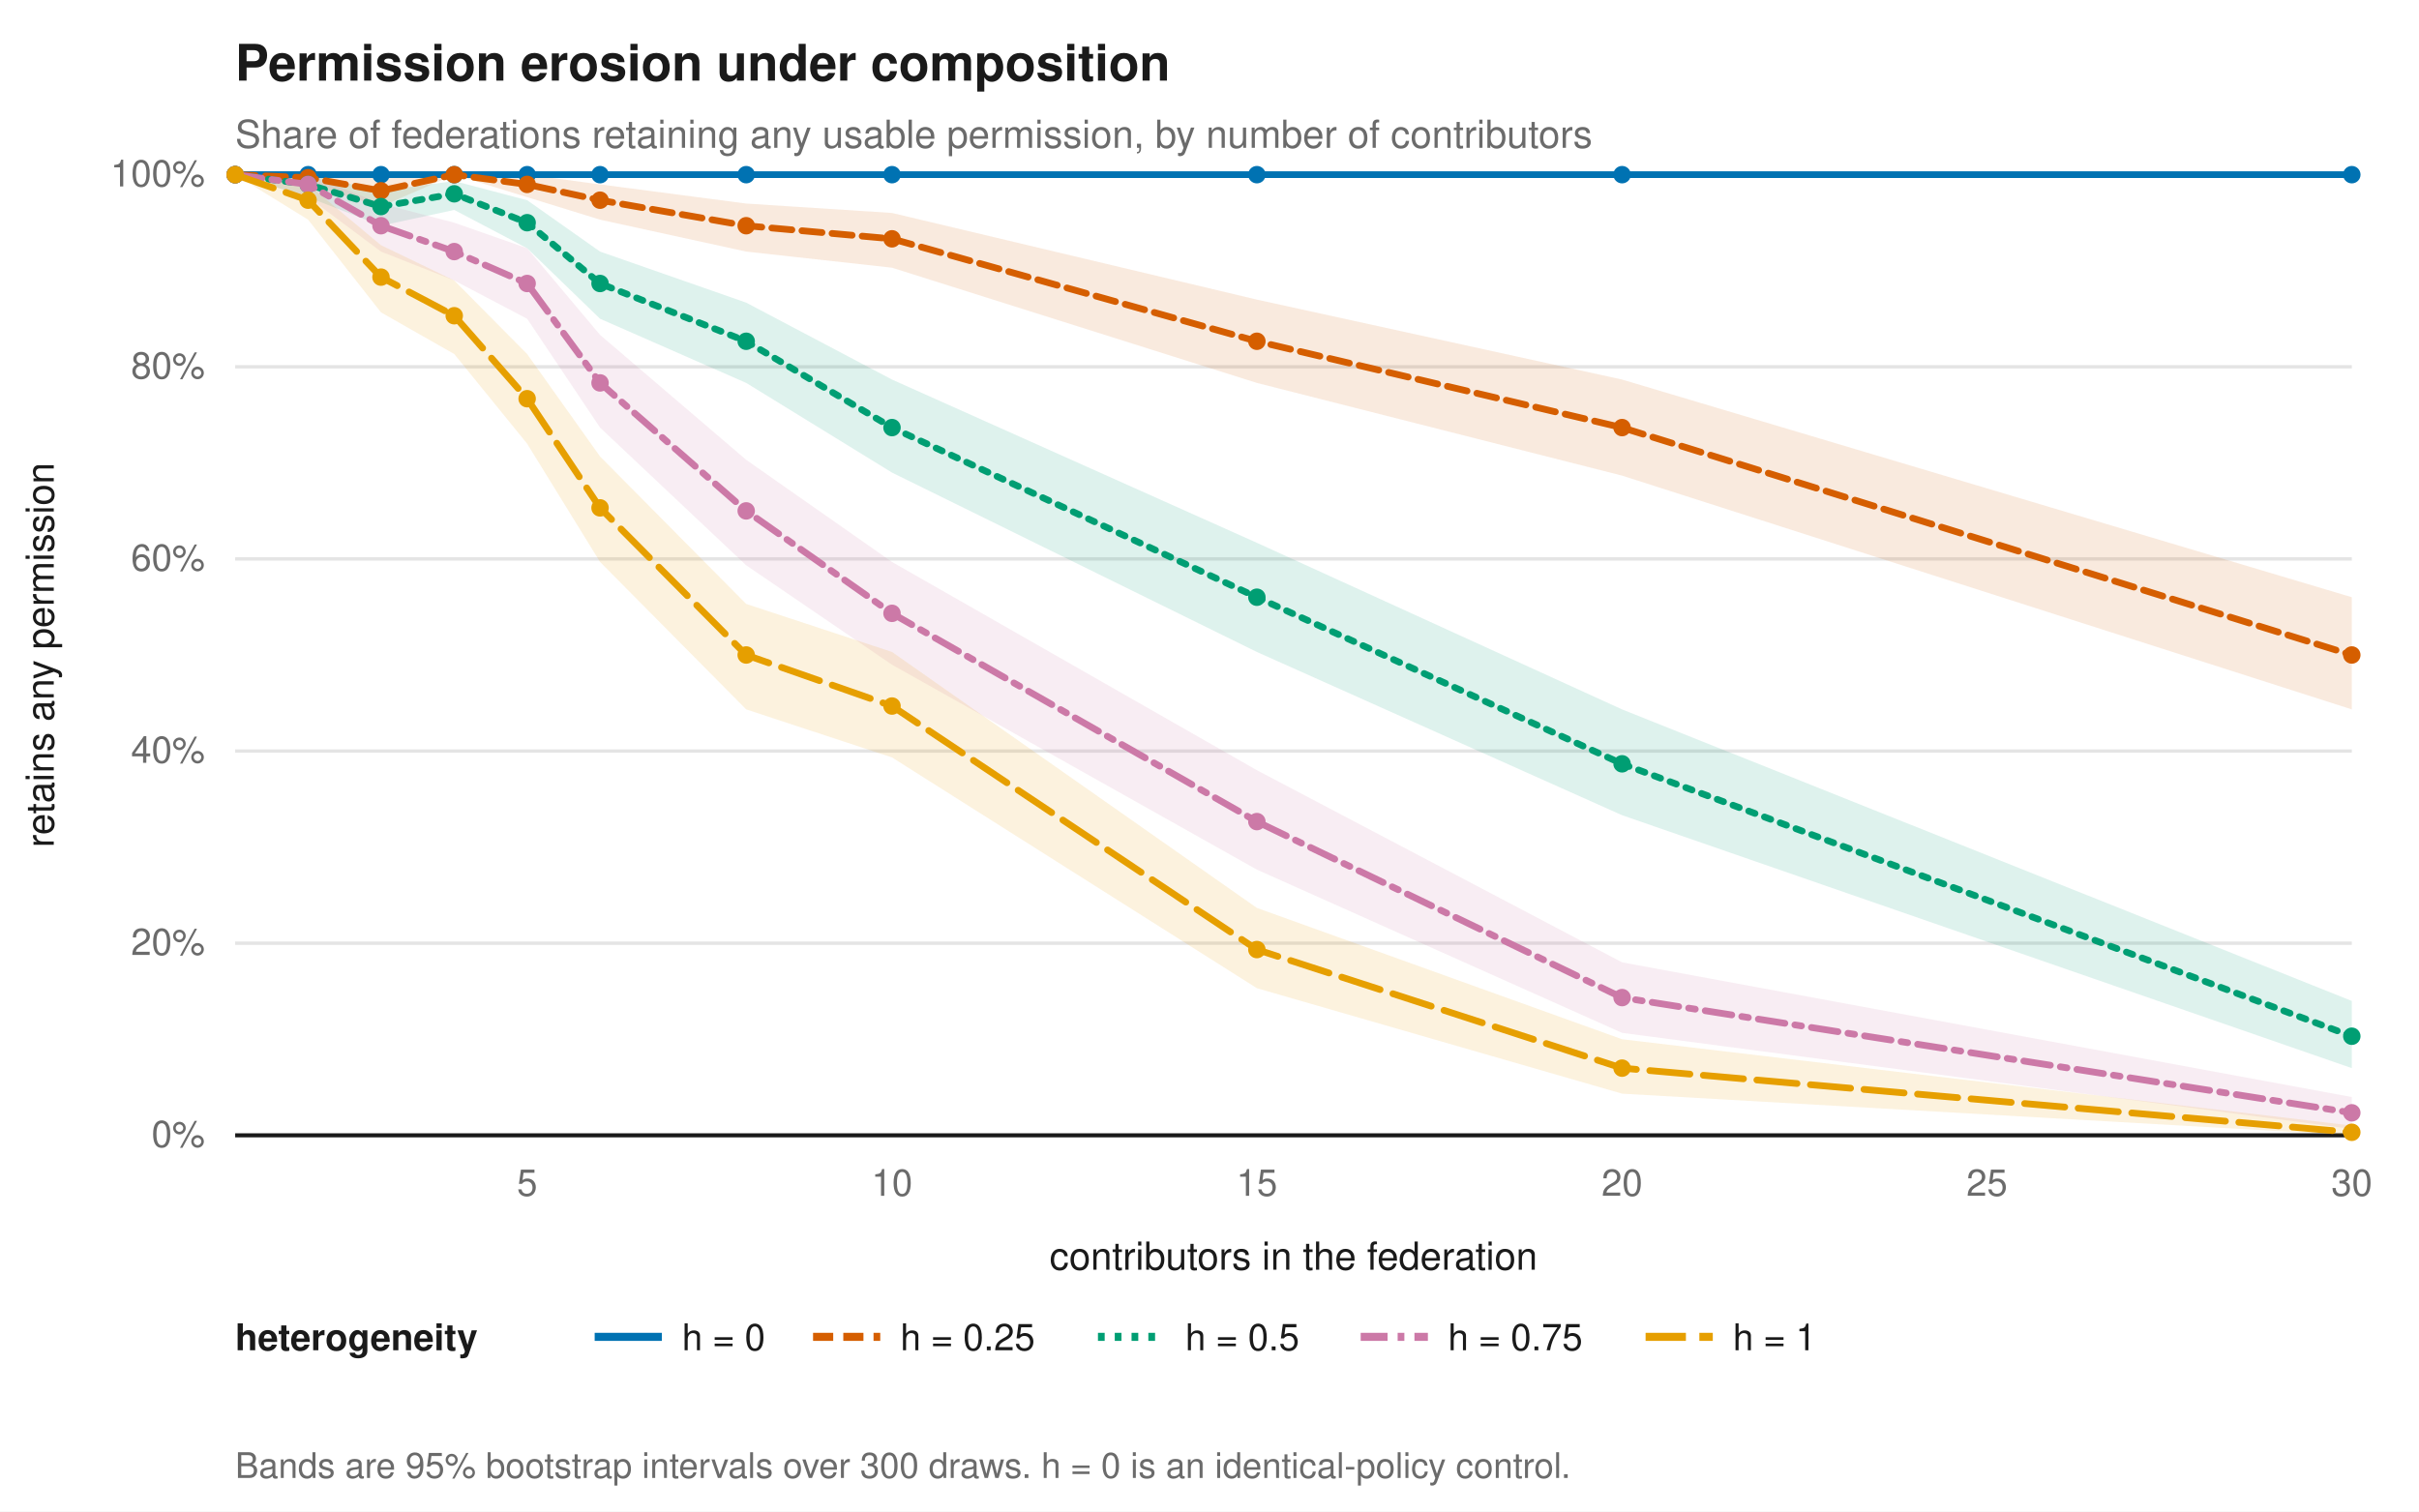
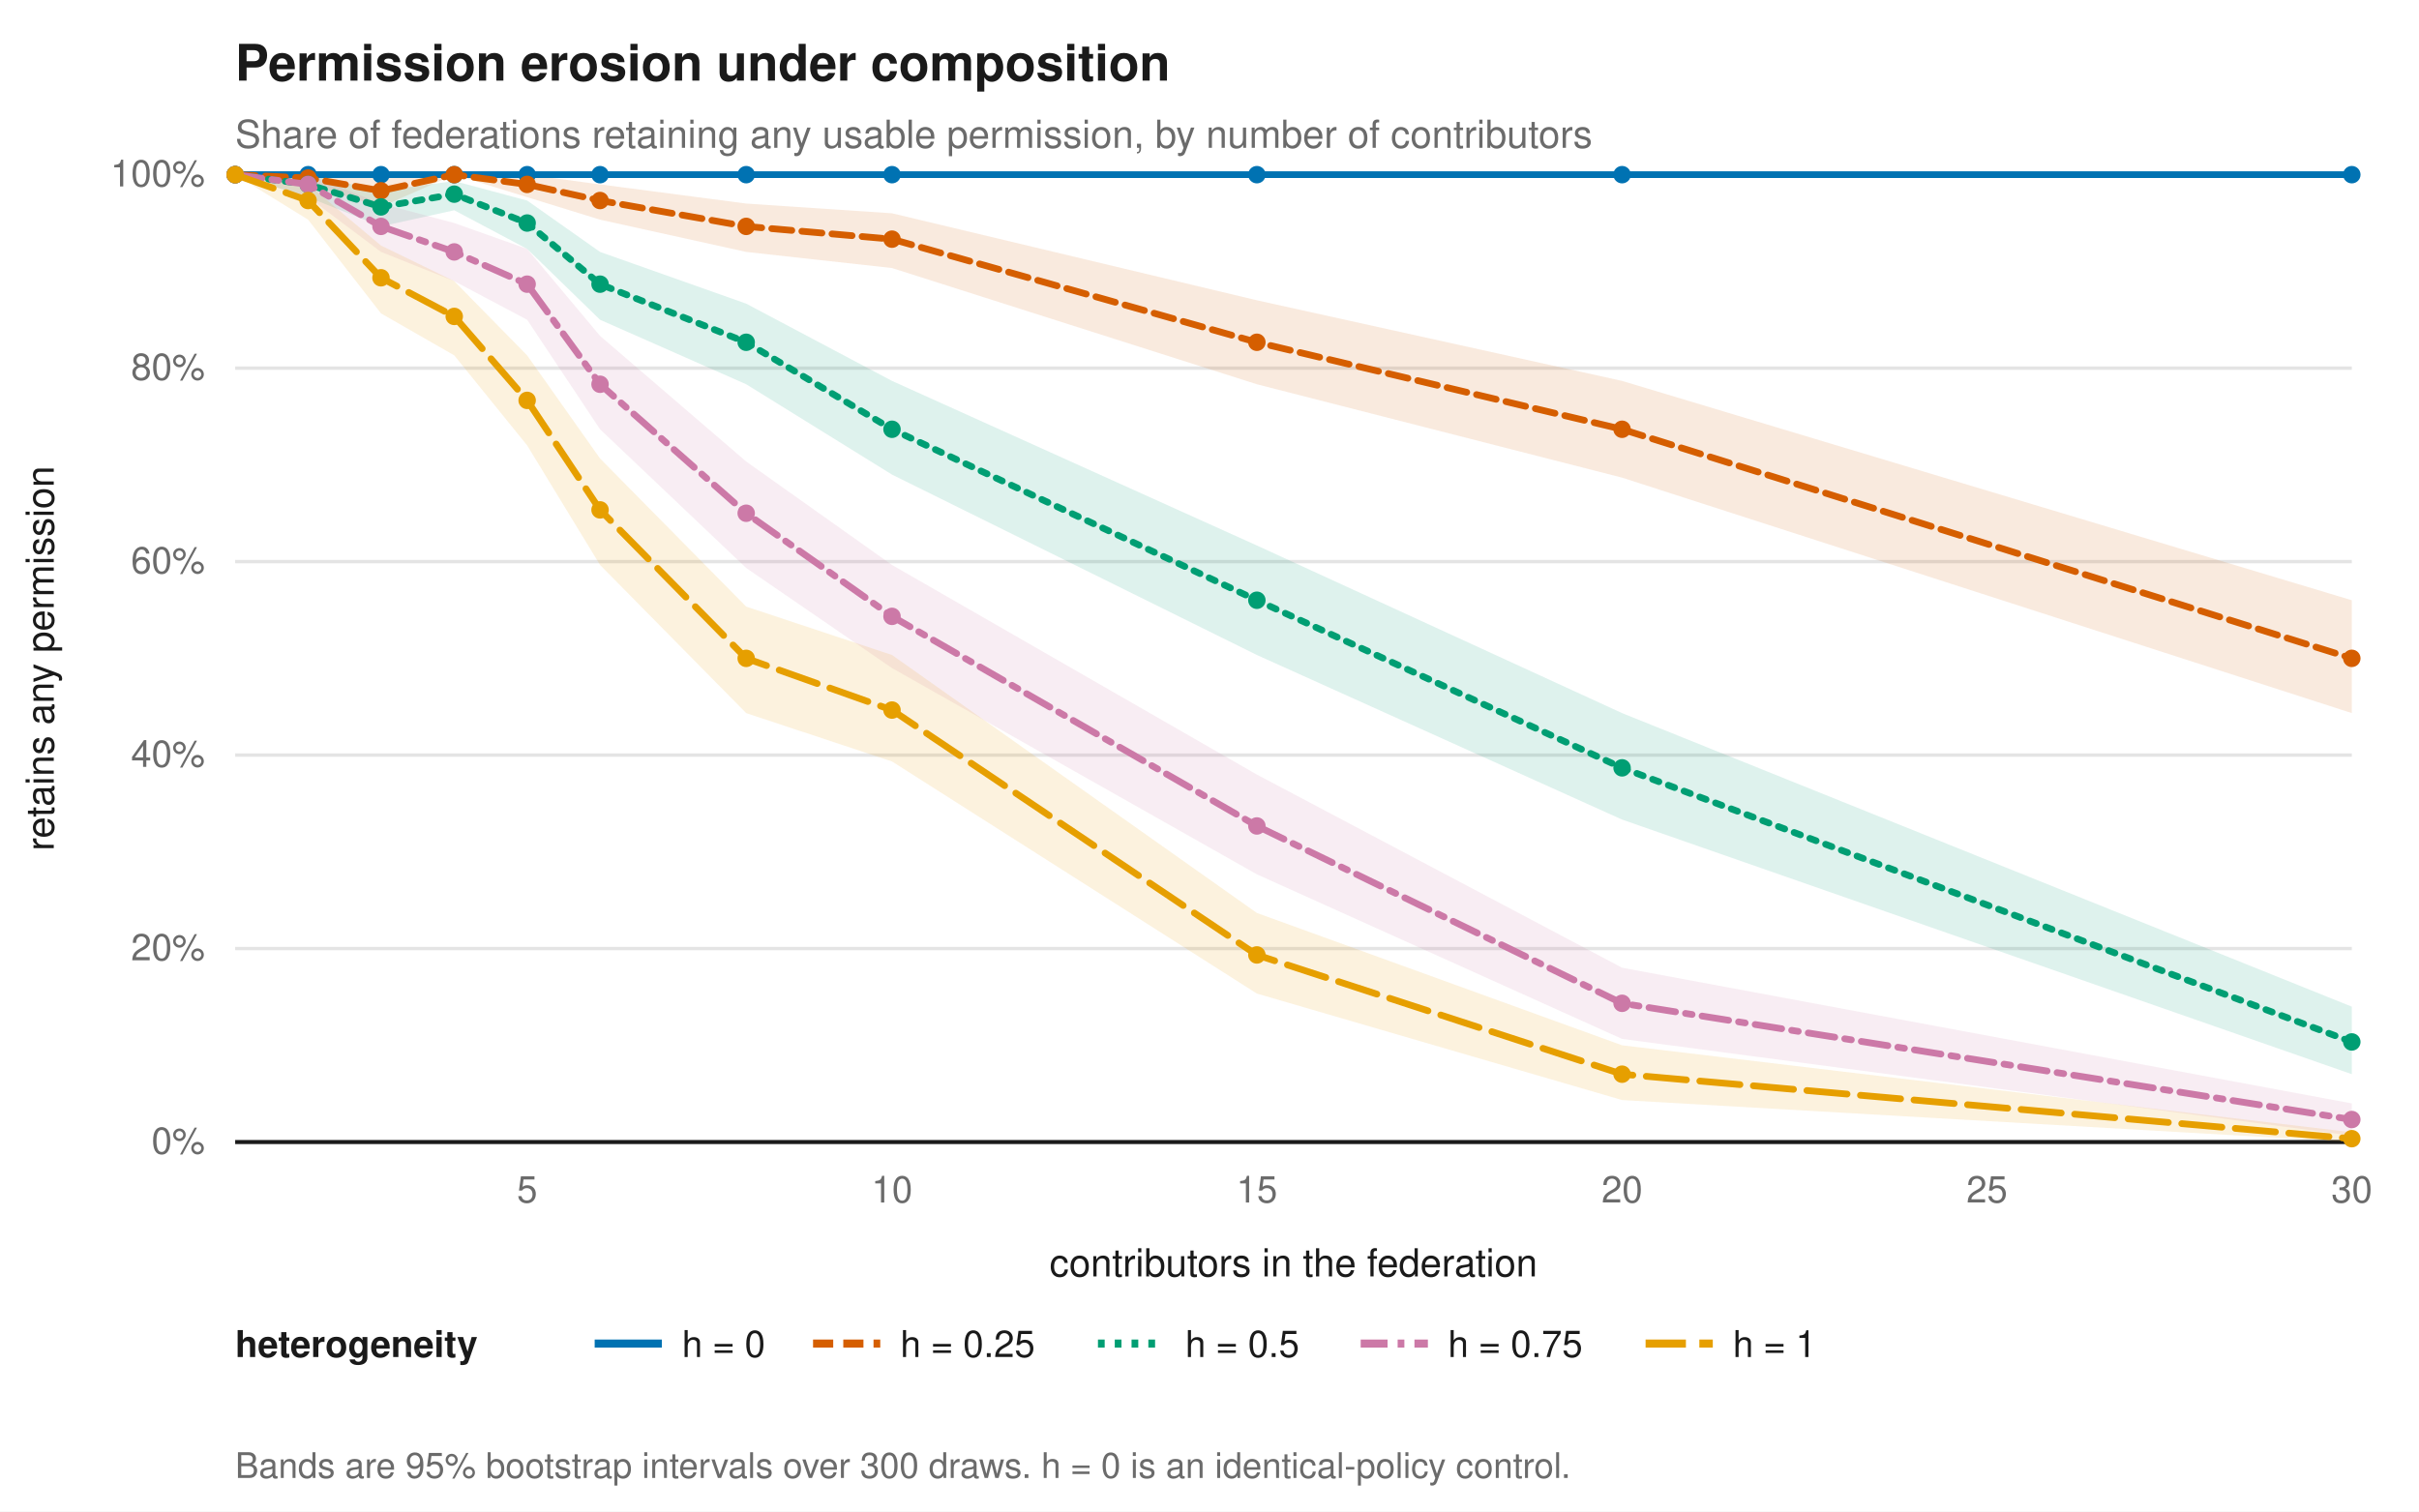
<svg xmlns="http://www.w3.org/2000/svg" viewBox="0 0 720 450" width="720" height="450" font-family="Helvetica, Arial, sans-serif">
  <rect width="720" height="450" fill="#ffffff" />
  <text x="70" y="24" font-size="15" font-weight="600" fill="#1a1a1a">Permission erosion under composition</text>
  <text x="70" y="44" font-size="11.5" fill="#6b6b6b">Share of federations retaining any usable permission, by number of contributors</text>
-   <line x1="70" y1="338.0" x2="700" y2="338.0" stroke="#e4e4e4" stroke-width="1" />
-   <text x="61" y="341.5" font-size="11" text-anchor="end" fill="#6b6b6b">0%</text>
-   <line x1="70" y1="280.8" x2="700" y2="280.8" stroke="#e4e4e4" stroke-width="1" />
-   <text x="61" y="284.3" font-size="11" text-anchor="end" fill="#6b6b6b">20%</text>
-   <line x1="70" y1="223.6" x2="700" y2="223.6" stroke="#e4e4e4" stroke-width="1" />
-   <text x="61" y="227.1" font-size="11" text-anchor="end" fill="#6b6b6b">40%</text>
-   <line x1="70" y1="166.4" x2="700" y2="166.4" stroke="#e4e4e4" stroke-width="1" />
-   <text x="61" y="169.9" font-size="11" text-anchor="end" fill="#6b6b6b">60%</text>
-   <line x1="70" y1="109.2" x2="700" y2="109.2" stroke="#e4e4e4" stroke-width="1" />
-   <text x="61" y="112.7" font-size="11" text-anchor="end" fill="#6b6b6b">80%</text>
+   <line x1="70" y1="340.0" x2="700" y2="340.0" stroke="#e4e4e4" stroke-width="1" />
+   <text x="61" y="343.5" font-size="11" text-anchor="end" fill="#6b6b6b">0%</text>
+   <line x1="70" y1="282.4" x2="700" y2="282.4" stroke="#e4e4e4" stroke-width="1" />
+   <text x="61" y="285.9" font-size="11" text-anchor="end" fill="#6b6b6b">20%</text>
+   <line x1="70" y1="224.8" x2="700" y2="224.8" stroke="#e4e4e4" stroke-width="1" />
+   <text x="61" y="228.3" font-size="11" text-anchor="end" fill="#6b6b6b">40%</text>
+   <line x1="70" y1="167.2" x2="700" y2="167.2" stroke="#e4e4e4" stroke-width="1" />
+   <text x="61" y="170.7" font-size="11" text-anchor="end" fill="#6b6b6b">60%</text>
+   <line x1="70" y1="109.6" x2="700" y2="109.6" stroke="#e4e4e4" stroke-width="1" />
+   <text x="61" y="113.1" font-size="11" text-anchor="end" fill="#6b6b6b">80%</text>
  <line x1="70" y1="52.0" x2="700" y2="52.0" stroke="#e4e4e4" stroke-width="1" />
  <text x="61" y="55.5" font-size="11" text-anchor="end" fill="#6b6b6b">100%</text>
-   <text x="156.9" y="356" font-size="11" text-anchor="middle" fill="#6b6b6b">5</text>
-   <text x="265.5" y="356" font-size="11" text-anchor="middle" fill="#6b6b6b">10</text>
-   <text x="374.1" y="356" font-size="11" text-anchor="middle" fill="#6b6b6b">15</text>
-   <text x="482.8" y="356" font-size="11" text-anchor="middle" fill="#6b6b6b">20</text>
-   <text x="591.4" y="356" font-size="11" text-anchor="middle" fill="#6b6b6b">25</text>
-   <text x="700.0" y="356" font-size="11" text-anchor="middle" fill="#6b6b6b">30</text>
-   <line x1="70" y1="338" x2="700" y2="338" stroke="#1a1a1a" stroke-width="1.2" />
-   <text x="16" y="195.0" font-size="11.5" fill="#1a1a1a" text-anchor="middle" transform="rotate(-90 16 195.0)">retains any permission</text>
-   <text x="385.0" y="378" font-size="11.5" text-anchor="middle" fill="#1a1a1a">contributors in the federation</text>
+   <text x="156.9" y="358" font-size="11" text-anchor="middle" fill="#6b6b6b">5</text>
+   <text x="265.5" y="358" font-size="11" text-anchor="middle" fill="#6b6b6b">10</text>
+   <text x="374.1" y="358" font-size="11" text-anchor="middle" fill="#6b6b6b">15</text>
+   <text x="482.8" y="358" font-size="11" text-anchor="middle" fill="#6b6b6b">20</text>
+   <text x="591.4" y="358" font-size="11" text-anchor="middle" fill="#6b6b6b">25</text>
+   <text x="700.0" y="358" font-size="11" text-anchor="middle" fill="#6b6b6b">30</text>
+   <line x1="70" y1="340" x2="700" y2="340" stroke="#1a1a1a" stroke-width="1.2" />
+   <text x="16" y="196.0" font-size="11.5" fill="#1a1a1a" text-anchor="middle" transform="rotate(-90 16 196.0)">retains any permission</text>
+   <text x="385.0" y="380" font-size="11.5" text-anchor="middle" fill="#1a1a1a">contributors in the federation</text>
  <polygon points="70.0,52.0 91.7,52.0 113.4,52.0 135.2,52.0 156.9,52.0 178.6,52.0 222.1,52.0 265.5,52.0 374.1,52.0 482.8,52.0 700.0,52.0 700.0,52.0 482.8,52.0 374.1,52.0 265.5,52.0 222.1,52.0 178.6,52.0 156.9,52.0 135.2,52.0 113.4,52.0 91.7,52.0 70.0,52.0" fill="#0072B2" fill-opacity="0.13" stroke="none" />
-   <polygon points="70.0,52.0 91.7,52.0 113.4,52.9 135.2,52.0 156.9,52.0 178.6,54.9 222.1,60.6 265.5,63.4 374.1,89.2 482.8,113.0 700.0,177.8 700.0,211.2 482.8,141.6 374.1,114.0 265.5,79.7 222.1,74.9 178.6,65.4 156.9,58.7 135.2,52.0 113.4,61.5 91.7,54.9 70.0,52.0" fill="#D55E00" fill-opacity="0.13" stroke="none" />
-   <polygon points="70.0,52.0 91.7,52.0 113.4,56.8 135.2,53.9 156.9,59.6 178.6,74.9 222.1,90.1 265.5,113.0 374.1,161.6 482.8,211.2 700.0,298.0 700.0,318.0 482.8,242.7 374.1,194.1 265.5,140.7 222.1,114.0 178.6,94.9 156.9,73.9 135.2,62.5 113.4,67.2 91.7,58.7 70.0,52.0" fill="#009E73" fill-opacity="0.13" stroke="none" />
-   <polygon points="70.0,52.0 91.7,52.0 113.4,60.6 135.2,66.3 156.9,73.9 178.6,99.7 222.1,136.9 265.5,167.3 374.1,229.3 482.8,286.5 700.0,326.6 700.0,336.1 482.8,307.5 374.1,258.9 265.5,197.9 222.1,168.3 178.6,127.3 156.9,94.9 135.2,83.5 113.4,74.9 91.7,58.7 70.0,52.0" fill="#CC79A7" fill-opacity="0.13" stroke="none" />
-   <polygon points="70.0,52.0 91.7,54.9 113.4,73.0 135.2,83.5 156.9,105.4 178.6,135.9 222.1,179.8 265.5,194.1 374.1,270.3 482.8,309.4 700.0,335.1 700.0,338.0 482.8,325.6 374.1,294.2 265.5,225.5 222.1,211.2 178.6,167.3 156.9,132.1 135.2,105.4 113.4,93.0 91.7,65.4 70.0,52.0" fill="#E69F00" fill-opacity="0.13" stroke="none" />
+   <polygon points="70.0,52.0 91.7,52.0 113.4,53.0 135.2,52.0 156.9,52.0 178.6,54.9 222.1,60.6 265.5,63.5 374.1,89.4 482.8,113.4 700.0,178.7 700.0,212.3 482.8,142.2 374.1,114.4 265.5,79.8 222.1,75.0 178.6,65.4 156.9,58.7 135.2,52.0 113.4,61.6 91.7,54.9 70.0,52.0" fill="#D55E00" fill-opacity="0.13" stroke="none" />
+   <polygon points="70.0,52.0 91.7,52.0 113.4,56.8 135.2,53.9 156.9,59.7 178.6,75.0 222.1,90.4 265.5,113.4 374.1,162.4 482.8,212.3 700.0,299.7 700.0,319.8 482.8,244.0 374.1,195.0 265.5,141.3 222.1,114.4 178.6,95.2 156.9,74.1 135.2,62.6 113.4,67.4 91.7,58.7 70.0,52.0" fill="#009E73" fill-opacity="0.13" stroke="none" />
+   <polygon points="70.0,52.0 91.7,52.0 113.4,60.6 135.2,66.4 156.9,74.1 178.6,100.0 222.1,137.4 265.5,168.2 374.1,230.6 482.8,288.1 700.0,328.5 700.0,338.1 482.8,309.3 374.1,260.3 265.5,198.9 222.1,169.1 178.6,127.8 156.9,95.2 135.2,83.7 113.4,75.0 91.7,58.7 70.0,52.0" fill="#CC79A7" fill-opacity="0.13" stroke="none" />
+   <polygon points="70.0,52.0 91.7,54.9 113.4,73.1 135.2,83.7 156.9,105.8 178.6,136.5 222.1,180.6 265.5,195.0 374.1,271.8 482.8,311.2 700.0,337.1 700.0,340.0 482.8,327.5 374.1,295.8 265.5,226.7 222.1,212.3 178.6,168.2 156.9,132.6 135.2,105.8 113.4,93.3 91.7,65.4 70.0,52.0" fill="#E69F00" fill-opacity="0.13" stroke="none" />
  <polyline points="70.0,52.0 91.7,52.0 113.4,52.0 135.2,52.0 156.9,52.0 178.6,52.0 222.1,52.0 265.5,52.0 374.1,52.0 482.8,52.0 700.0,52.0" fill="none" stroke="#0072B2" stroke-width="2" stroke-linejoin="round" stroke-linecap="round" />
  <circle cx="70.0" cy="52.0" r="2.6" fill="#0072B2" />
  <circle cx="91.7" cy="52.0" r="2.6" fill="#0072B2" />
  <circle cx="113.4" cy="52.0" r="2.6" fill="#0072B2" />
  <circle cx="135.2" cy="52.0" r="2.6" fill="#0072B2" />
  <circle cx="156.9" cy="52.0" r="2.6" fill="#0072B2" />
  <circle cx="178.6" cy="52.0" r="2.6" fill="#0072B2" />
  <circle cx="222.1" cy="52.0" r="2.6" fill="#0072B2" />
  <circle cx="265.5" cy="52.0" r="2.6" fill="#0072B2" />
  <circle cx="374.1" cy="52.0" r="2.6" fill="#0072B2" />
  <circle cx="482.8" cy="52.0" r="2.6" fill="#0072B2" />
  <circle cx="700.0" cy="52.0" r="2.6" fill="#0072B2" />
-   <polyline points="70.0,52.0 91.7,52.9 113.4,56.8 135.2,52.0 156.9,54.9 178.6,59.6 222.1,67.2 265.5,71.1 374.1,101.6 482.8,127.3 700.0,195.0" fill="none" stroke="#D55E00" stroke-width="2" stroke-dasharray="6 3" stroke-linejoin="round" stroke-linecap="round" />
+   <polyline points="70.0,52.0 91.7,53.0 113.4,56.8 135.2,52.0 156.9,54.9 178.6,59.7 222.1,67.4 265.5,71.2 374.1,101.9 482.8,127.8 700.0,196.0" fill="none" stroke="#D55E00" stroke-width="2" stroke-dasharray="6 3" stroke-linejoin="round" stroke-linecap="round" />
  <circle cx="70.0" cy="52.0" r="2.6" fill="#D55E00" />
-   <circle cx="91.7" cy="52.9" r="2.6" fill="#D55E00" />
+   <circle cx="91.7" cy="53.0" r="2.6" fill="#D55E00" />
  <circle cx="113.4" cy="56.8" r="2.6" fill="#D55E00" />
  <circle cx="135.2" cy="52.0" r="2.6" fill="#D55E00" />
  <circle cx="156.9" cy="54.9" r="2.6" fill="#D55E00" />
-   <circle cx="178.6" cy="59.6" r="2.6" fill="#D55E00" />
-   <circle cx="222.1" cy="67.2" r="2.6" fill="#D55E00" />
-   <circle cx="265.5" cy="71.1" r="2.6" fill="#D55E00" />
-   <circle cx="374.1" cy="101.6" r="2.6" fill="#D55E00" />
-   <circle cx="482.8" cy="127.3" r="2.6" fill="#D55E00" />
-   <circle cx="700.0" cy="195.0" r="2.6" fill="#D55E00" />
-   <polyline points="70.0,52.0 91.7,54.9 113.4,61.5 135.2,57.7 156.9,66.3 178.6,84.4 222.1,101.6 265.5,127.3 374.1,177.8 482.8,227.4 700.0,308.5" fill="none" stroke="#009E73" stroke-width="2" stroke-dasharray="2 3" stroke-linejoin="round" stroke-linecap="round" />
+   <circle cx="178.6" cy="59.7" r="2.6" fill="#D55E00" />
+   <circle cx="222.1" cy="67.4" r="2.6" fill="#D55E00" />
+   <circle cx="265.5" cy="71.2" r="2.6" fill="#D55E00" />
+   <circle cx="374.1" cy="101.9" r="2.6" fill="#D55E00" />
+   <circle cx="482.8" cy="127.8" r="2.6" fill="#D55E00" />
+   <circle cx="700.0" cy="196.0" r="2.6" fill="#D55E00" />
+   <polyline points="70.0,52.0 91.7,54.9 113.4,61.6 135.2,57.8 156.9,66.4 178.6,84.6 222.1,101.9 265.5,127.8 374.1,178.7 482.8,228.6 700.0,310.2" fill="none" stroke="#009E73" stroke-width="2" stroke-dasharray="2 3" stroke-linejoin="round" stroke-linecap="round" />
  <circle cx="70.0" cy="52.0" r="2.6" fill="#009E73" />
  <circle cx="91.7" cy="54.9" r="2.6" fill="#009E73" />
-   <circle cx="113.4" cy="61.5" r="2.6" fill="#009E73" />
-   <circle cx="135.2" cy="57.7" r="2.6" fill="#009E73" />
-   <circle cx="156.9" cy="66.3" r="2.6" fill="#009E73" />
-   <circle cx="178.6" cy="84.4" r="2.6" fill="#009E73" />
-   <circle cx="222.1" cy="101.6" r="2.6" fill="#009E73" />
-   <circle cx="265.5" cy="127.3" r="2.6" fill="#009E73" />
-   <circle cx="374.1" cy="177.8" r="2.6" fill="#009E73" />
-   <circle cx="482.8" cy="227.4" r="2.6" fill="#009E73" />
-   <circle cx="700.0" cy="308.5" r="2.6" fill="#009E73" />
-   <polyline points="70.0,52.0 91.7,54.9 113.4,67.2 135.2,74.9 156.9,84.4 178.6,114.0 222.1,152.1 265.5,182.6 374.1,244.6 482.8,297.0 700.0,331.3" fill="none" stroke="#CC79A7" stroke-width="2" stroke-dasharray="8 3 2 3" stroke-linejoin="round" stroke-linecap="round" />
+   <circle cx="113.4" cy="61.6" r="2.6" fill="#009E73" />
+   <circle cx="135.2" cy="57.8" r="2.6" fill="#009E73" />
+   <circle cx="156.9" cy="66.4" r="2.6" fill="#009E73" />
+   <circle cx="178.6" cy="84.6" r="2.6" fill="#009E73" />
+   <circle cx="222.1" cy="101.9" r="2.6" fill="#009E73" />
+   <circle cx="265.5" cy="127.8" r="2.6" fill="#009E73" />
+   <circle cx="374.1" cy="178.7" r="2.6" fill="#009E73" />
+   <circle cx="482.8" cy="228.6" r="2.6" fill="#009E73" />
+   <circle cx="700.0" cy="310.2" r="2.6" fill="#009E73" />
+   <polyline points="70.0,52.0 91.7,54.9 113.4,67.4 135.2,75.0 156.9,84.6 178.6,114.4 222.1,152.8 265.5,183.5 374.1,245.9 482.8,298.7 700.0,333.3" fill="none" stroke="#CC79A7" stroke-width="2" stroke-dasharray="8 3 2 3" stroke-linejoin="round" stroke-linecap="round" />
  <circle cx="70.0" cy="52.0" r="2.6" fill="#CC79A7" />
  <circle cx="91.7" cy="54.9" r="2.6" fill="#CC79A7" />
-   <circle cx="113.4" cy="67.2" r="2.6" fill="#CC79A7" />
-   <circle cx="135.2" cy="74.9" r="2.6" fill="#CC79A7" />
-   <circle cx="156.9" cy="84.4" r="2.6" fill="#CC79A7" />
-   <circle cx="178.6" cy="114.0" r="2.6" fill="#CC79A7" />
-   <circle cx="222.1" cy="152.1" r="2.6" fill="#CC79A7" />
-   <circle cx="265.5" cy="182.6" r="2.6" fill="#CC79A7" />
-   <circle cx="374.1" cy="244.6" r="2.6" fill="#CC79A7" />
-   <circle cx="482.8" cy="297.0" r="2.6" fill="#CC79A7" />
-   <circle cx="700.0" cy="331.3" r="2.6" fill="#CC79A7" />
-   <polyline points="70.0,52.0 91.7,59.6 113.4,82.5 135.2,94.0 156.9,118.7 178.6,151.2 222.1,195.0 265.5,210.2 374.1,282.7 482.8,318.0 700.0,337.1" fill="none" stroke="#E69F00" stroke-width="2" stroke-dasharray="12 4" stroke-linejoin="round" stroke-linecap="round" />
+   <circle cx="113.4" cy="67.4" r="2.6" fill="#CC79A7" />
+   <circle cx="135.2" cy="75.0" r="2.6" fill="#CC79A7" />
+   <circle cx="156.9" cy="84.6" r="2.6" fill="#CC79A7" />
+   <circle cx="178.6" cy="114.4" r="2.6" fill="#CC79A7" />
+   <circle cx="222.1" cy="152.8" r="2.6" fill="#CC79A7" />
+   <circle cx="265.5" cy="183.5" r="2.6" fill="#CC79A7" />
+   <circle cx="374.1" cy="245.9" r="2.6" fill="#CC79A7" />
+   <circle cx="482.8" cy="298.7" r="2.6" fill="#CC79A7" />
+   <circle cx="700.0" cy="333.3" r="2.6" fill="#CC79A7" />
+   <polyline points="70.0,52.0 91.7,59.7 113.4,82.7 135.2,94.2 156.9,119.2 178.6,151.8 222.1,196.0 265.5,211.4 374.1,284.3 482.8,319.8 700.0,339.0" fill="none" stroke="#E69F00" stroke-width="2" stroke-dasharray="12 4" stroke-linejoin="round" stroke-linecap="round" />
  <circle cx="70.0" cy="52.0" r="2.6" fill="#E69F00" />
-   <circle cx="91.7" cy="59.6" r="2.6" fill="#E69F00" />
-   <circle cx="113.4" cy="82.5" r="2.6" fill="#E69F00" />
-   <circle cx="135.2" cy="94.0" r="2.6" fill="#E69F00" />
-   <circle cx="156.9" cy="118.7" r="2.6" fill="#E69F00" />
-   <circle cx="178.6" cy="151.2" r="2.6" fill="#E69F00" />
-   <circle cx="222.1" cy="195.0" r="2.6" fill="#E69F00" />
-   <circle cx="265.5" cy="210.2" r="2.6" fill="#E69F00" />
-   <circle cx="374.1" cy="282.7" r="2.6" fill="#E69F00" />
-   <circle cx="482.8" cy="318.0" r="2.6" fill="#E69F00" />
-   <circle cx="700.0" cy="337.1" r="2.6" fill="#E69F00" />
-   <text x="70" y="402" font-size="11" font-weight="600" fill="#1a1a1a">heterogeneity</text>
-   <line x1="177.0" y1="398" x2="197.0" y2="398" stroke="#0072B2" stroke-width="2.4" />
-   <text x="203.0" y="402" font-size="11" fill="#1a1a1a">h = 0</text>
-   <line x1="242.0" y1="398" x2="262.0" y2="398" stroke="#D55E00" stroke-width="2.4" stroke-dasharray="6 3" />
-   <text x="268.0" y="402" font-size="11" fill="#1a1a1a">h = 0.25</text>
-   <line x1="326.8" y1="398" x2="346.8" y2="398" stroke="#009E73" stroke-width="2.4" stroke-dasharray="2 3" />
-   <text x="352.8" y="402" font-size="11" fill="#1a1a1a">h = 0.5</text>
-   <line x1="405.0" y1="398" x2="425.0" y2="398" stroke="#CC79A7" stroke-width="2.4" stroke-dasharray="8 3 2 3" />
-   <text x="431.0" y="402" font-size="11" fill="#1a1a1a">h = 0.75</text>
-   <line x1="489.8" y1="398" x2="509.8" y2="398" stroke="#E69F00" stroke-width="2.4" stroke-dasharray="12 4" />
-   <text x="515.8" y="402" font-size="11" fill="#1a1a1a">h = 1</text>
+   <circle cx="91.7" cy="59.7" r="2.6" fill="#E69F00" />
+   <circle cx="113.4" cy="82.7" r="2.6" fill="#E69F00" />
+   <circle cx="135.2" cy="94.2" r="2.6" fill="#E69F00" />
+   <circle cx="156.9" cy="119.2" r="2.6" fill="#E69F00" />
+   <circle cx="178.6" cy="151.8" r="2.6" fill="#E69F00" />
+   <circle cx="222.1" cy="196.0" r="2.6" fill="#E69F00" />
+   <circle cx="265.5" cy="211.4" r="2.6" fill="#E69F00" />
+   <circle cx="374.1" cy="284.3" r="2.6" fill="#E69F00" />
+   <circle cx="482.8" cy="319.8" r="2.6" fill="#E69F00" />
+   <circle cx="700.0" cy="339.0" r="2.6" fill="#E69F00" />
+   <text x="70" y="404" font-size="11" font-weight="600" fill="#1a1a1a">heterogeneity</text>
+   <line x1="177.0" y1="400" x2="197.0" y2="400" stroke="#0072B2" stroke-width="2.4" />
+   <text x="203.0" y="404" font-size="11" fill="#1a1a1a">h = 0</text>
+   <line x1="242.0" y1="400" x2="262.0" y2="400" stroke="#D55E00" stroke-width="2.4" stroke-dasharray="6 3" />
+   <text x="268.0" y="404" font-size="11" fill="#1a1a1a">h = 0.25</text>
+   <line x1="326.8" y1="400" x2="346.8" y2="400" stroke="#009E73" stroke-width="2.4" stroke-dasharray="2 3" />
+   <text x="352.8" y="404" font-size="11" fill="#1a1a1a">h = 0.5</text>
+   <line x1="405.0" y1="400" x2="425.0" y2="400" stroke="#CC79A7" stroke-width="2.4" stroke-dasharray="8 3 2 3" />
+   <text x="431.0" y="404" font-size="11" fill="#1a1a1a">h = 0.75</text>
+   <line x1="489.8" y1="400" x2="509.8" y2="400" stroke="#E69F00" stroke-width="2.4" stroke-dasharray="12 4" />
+   <text x="515.8" y="404" font-size="11" fill="#1a1a1a">h = 1</text>
  <text x="70" y="440" font-size="10.5" fill="#6b6b6b">Bands are 95% bootstrap intervals over 300 draws. h = 0 is an identical-policy control.</text>
</svg>
